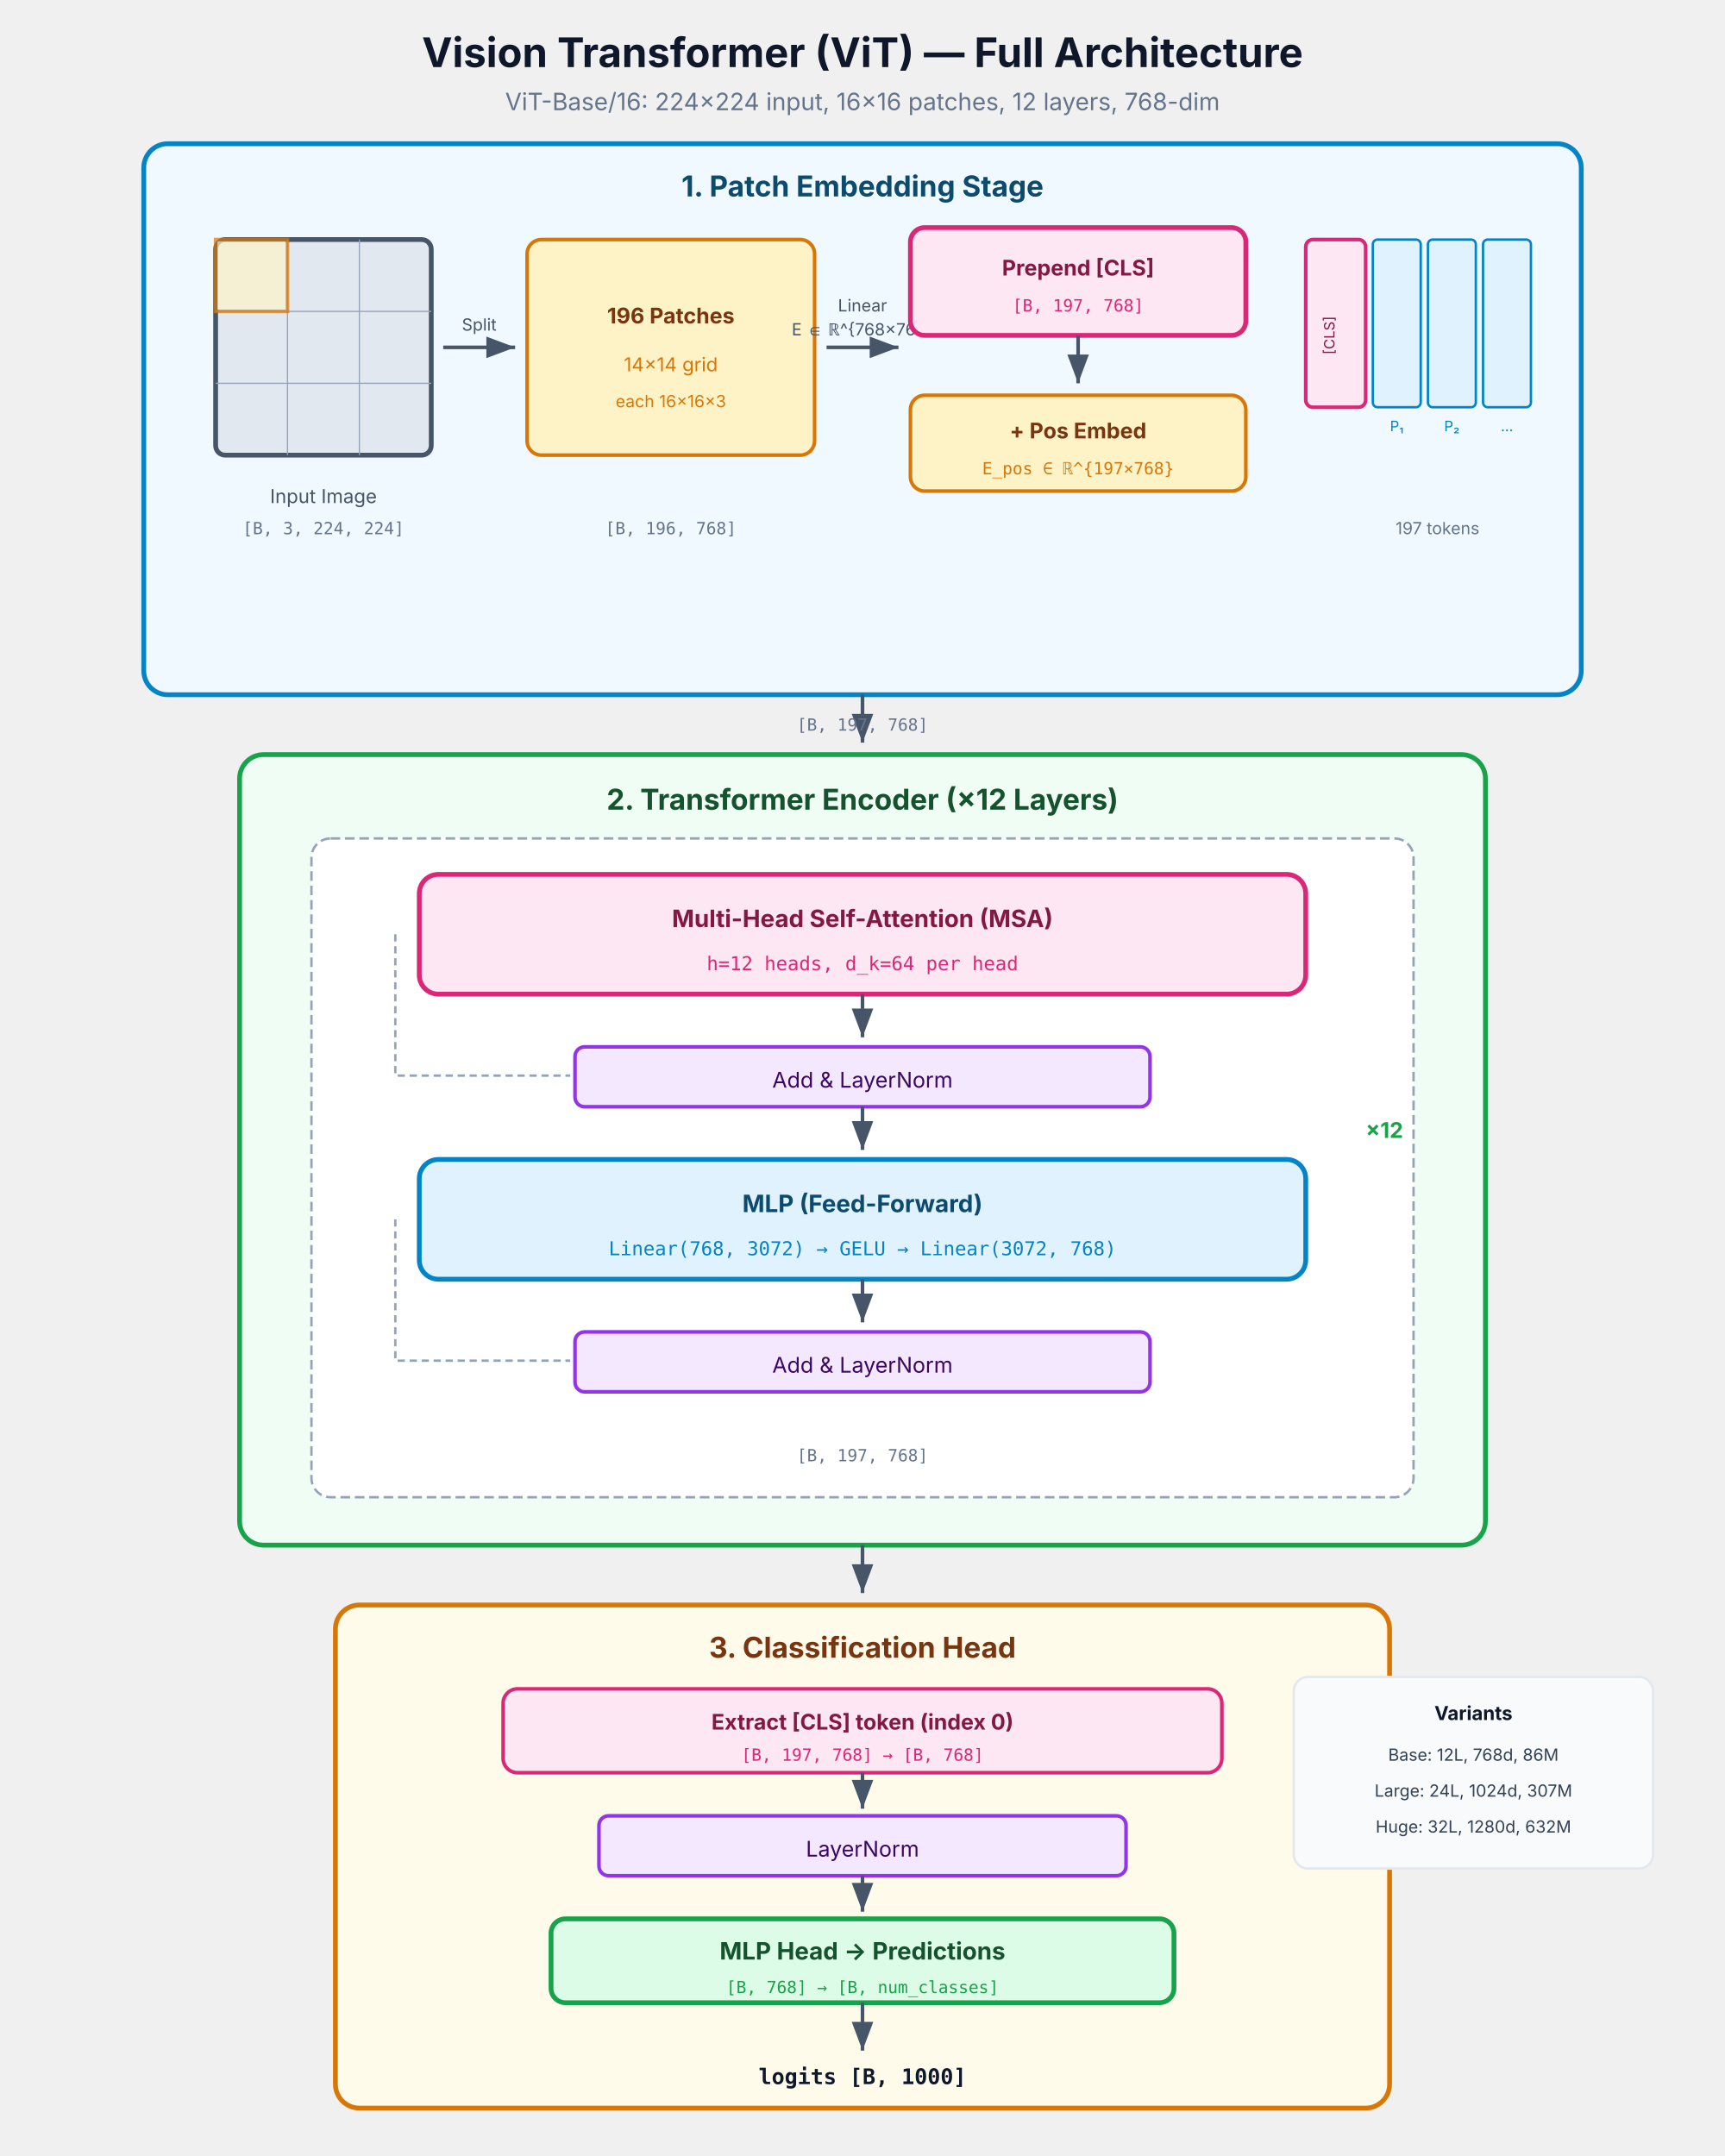
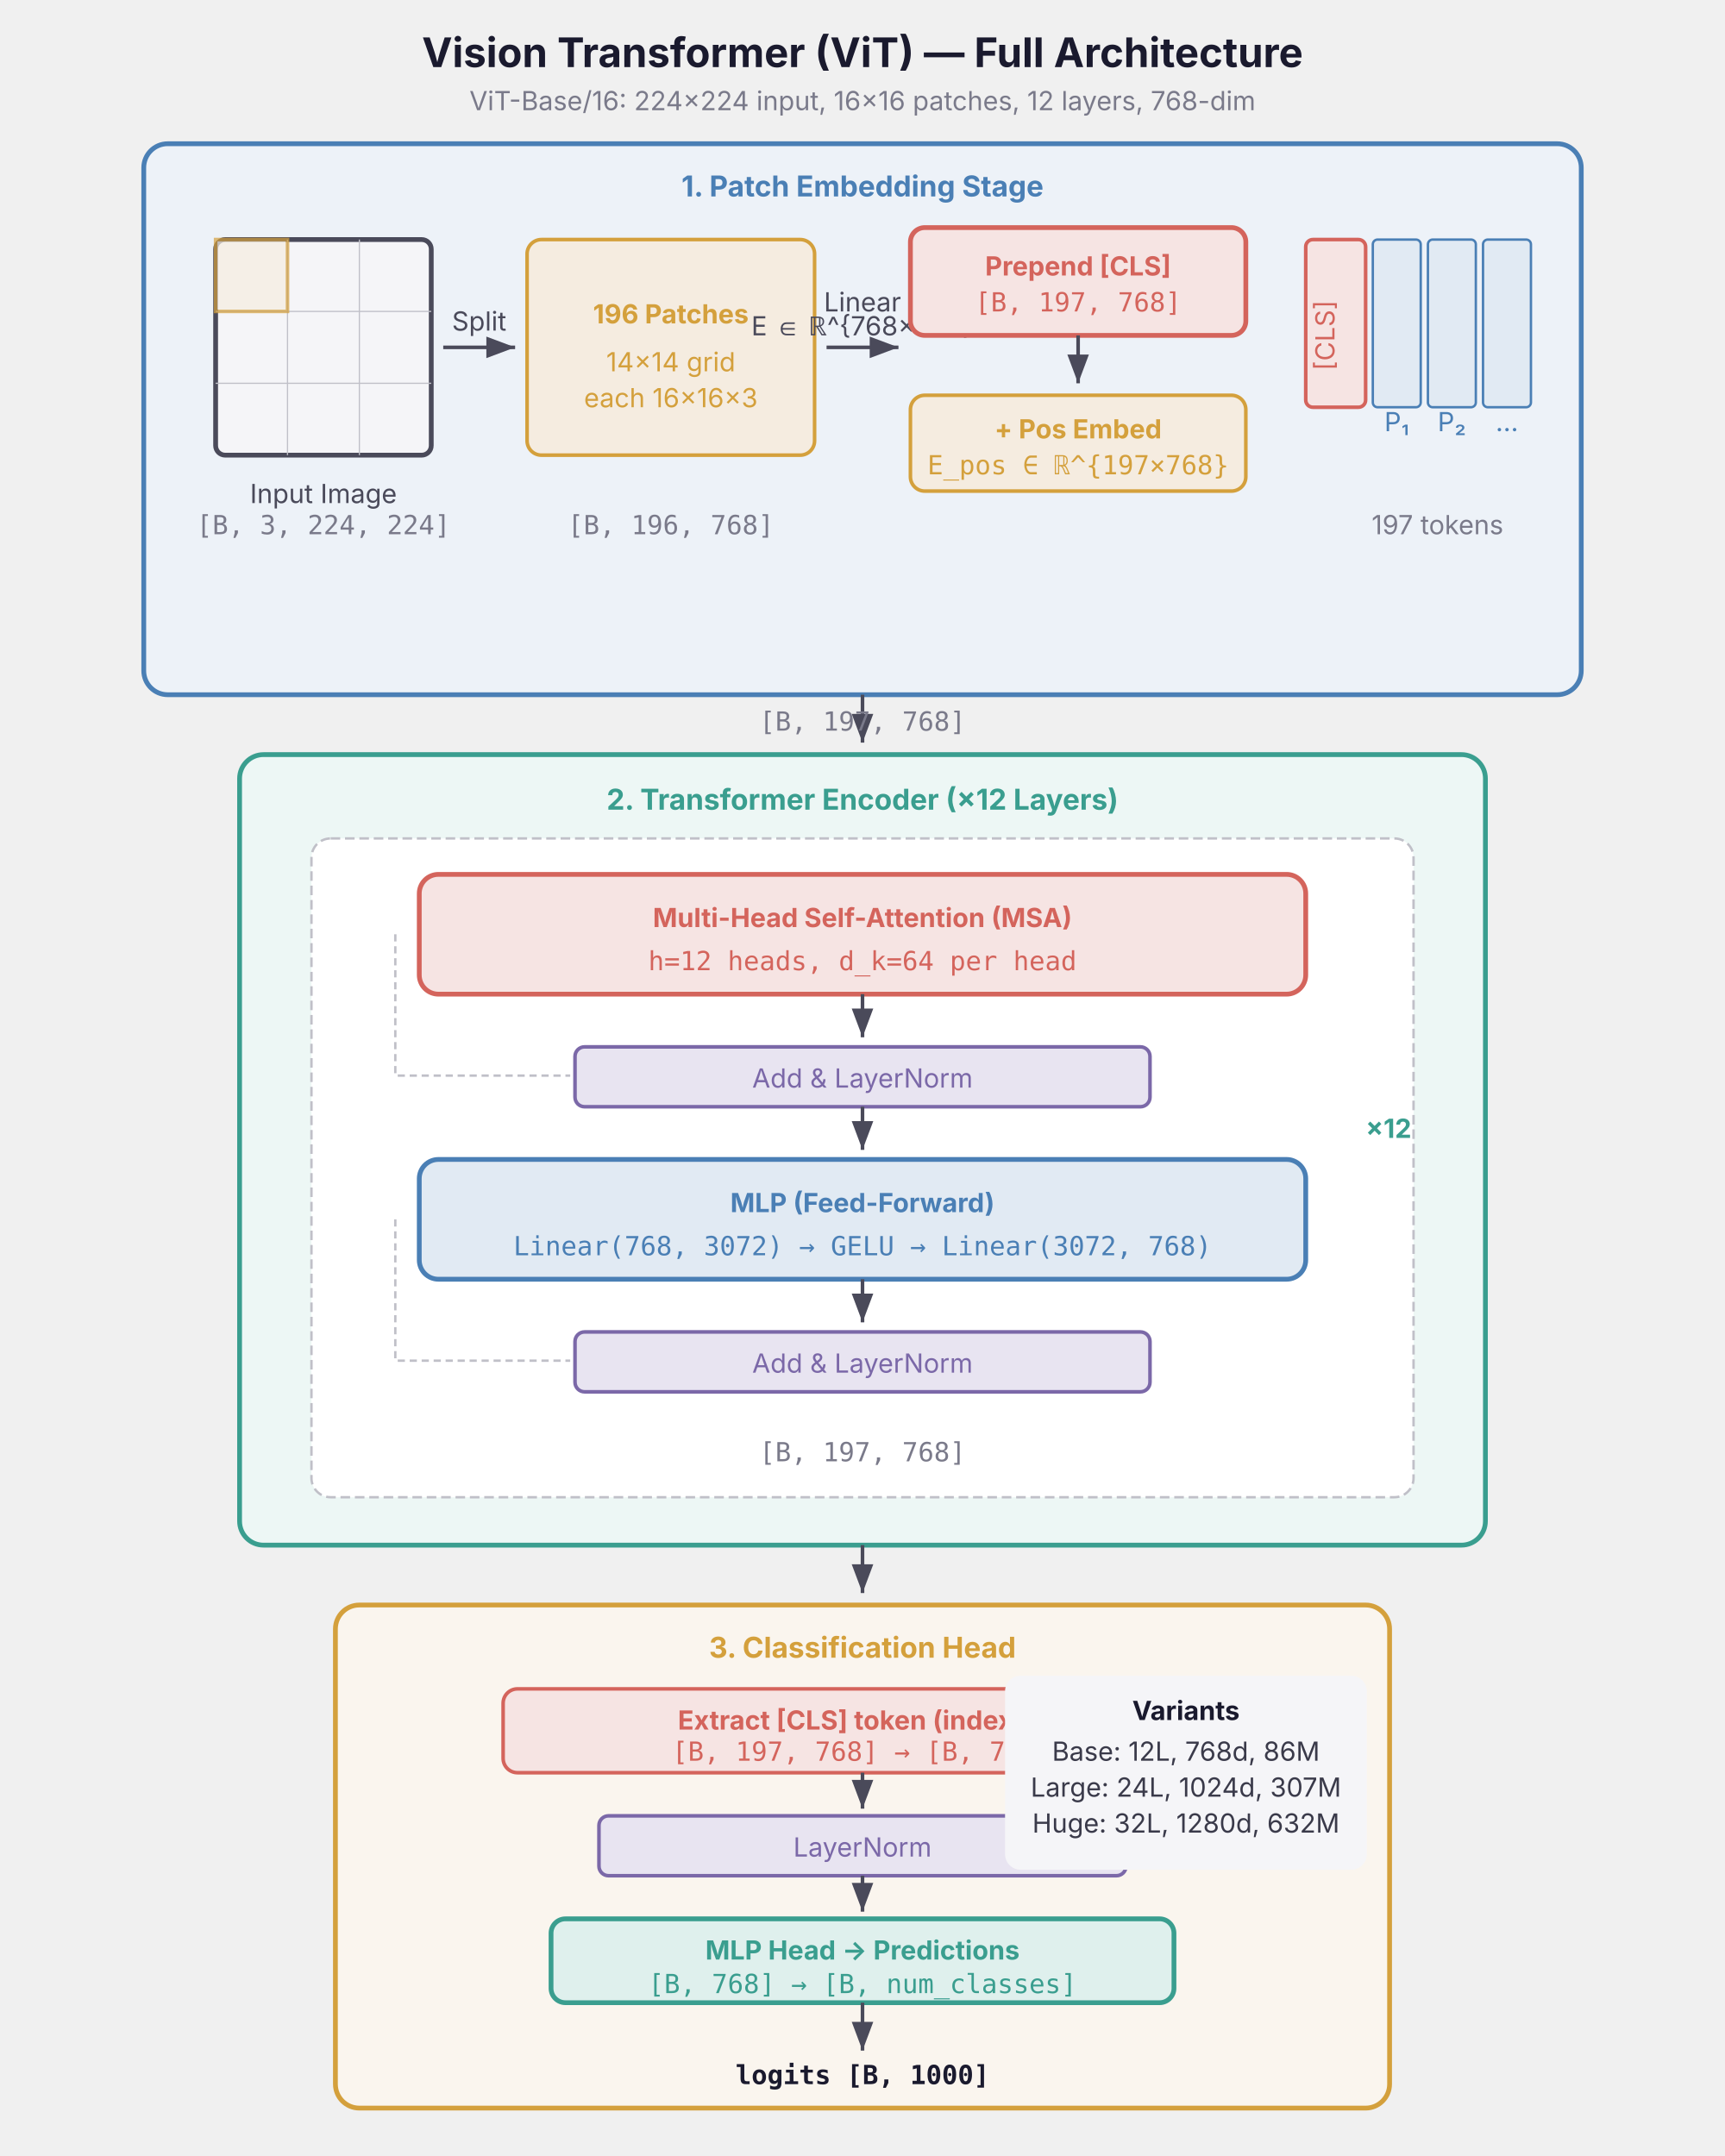
<svg xmlns="http://www.w3.org/2000/svg" viewBox="0 0 720 900" font-family="Inter, Helvetica, Arial, sans-serif">
  <defs>
    <marker id="a" markerWidth="8" markerHeight="6" refX="8" refY="3" orient="auto">
-       <path d="M0,0 L8,3 L0,6 Z" fill="#475569" />
+       <path d="M0,0 L8,3 L0,6 Z" fill="#4a4a5a" />
    </marker>
  </defs>
-   <text x="360" y="28" text-anchor="middle" font-size="17" font-weight="bold" fill="#0f172a">Vision Transformer (ViT) — Full Architecture</text>
-   <text x="360" y="46" text-anchor="middle" font-size="10" fill="#64748b">ViT-Base/16: 224×224 input, 16×16 patches, 12 layers, 768-dim</text>
-   <rect x="60" y="60" width="600" height="230" rx="10" fill="#f0f9ff" stroke="#0284c7" stroke-width="2" />
-   <text x="360" y="82" text-anchor="middle" font-size="12" font-weight="bold" fill="#0c4a6e">1. Patch Embedding Stage</text>
-   <rect x="90" y="100" width="90" height="90" rx="4" fill="#e2e8f0" stroke="#475569" stroke-width="2" />
-   <g stroke="#94a3b8" stroke-width="0.5">
+   <text x="360" y="28" text-anchor="middle" font-size="17" font-weight="bold" fill="#1a1a2e">Vision Transformer (ViT) — Full Architecture</text>
+   <text x="360" y="46" text-anchor="middle" font-size="11" fill="#7a7a8a">ViT-Base/16: 224×224 input, 16×16 patches, 12 layers, 768-dim</text>
+   <rect x="60" y="60" width="600" height="230" rx="10" fill="#edf2f8" stroke="#4a7fb5" stroke-width="2" />
+   <text x="360" y="82" text-anchor="middle" font-size="12" font-weight="bold" fill="#4a7fb5">1. Patch Embedding Stage</text>
+   <rect x="90" y="100" width="90" height="90" rx="4" fill="#f5f5f8" stroke="#4a4a5a" stroke-width="2" />
+   <g stroke="#c0c0c8" stroke-width="0.5">
    <line x1="120" y1="100" x2="120" y2="190" />
    <line x1="150" y1="100" x2="150" y2="190" />
    <line x1="90" y1="130" x2="180" y2="130" />
    <line x1="90" y1="160" x2="180" y2="160" />
  </g>
-   <rect x="90" y="100" width="30" height="30" fill="#fef3c7" stroke="#d97706" stroke-width="1.5" opacity="0.7" />
-   <text x="135" y="210" text-anchor="middle" font-size="8" fill="#475569">Input Image</text>
-   <text x="135" y="223" text-anchor="middle" font-size="7" fill="#64748b" font-family="'SF Mono', Consolas, monospace">[B, 3, 224, 224]</text>
-   <line x1="185" y1="145" x2="215" y2="145" stroke="#475569" stroke-width="1.5" marker-end="url(#a)" />
-   <text x="200" y="138" text-anchor="middle" font-size="7" fill="#475569">Split</text>
-   <rect x="220" y="100" width="120" height="90" rx="6" fill="#fef3c7" stroke="#d97706" stroke-width="1.5" />
-   <text x="280" y="135" text-anchor="middle" font-size="9" font-weight="bold" fill="#78350f">196 Patches</text>
-   <text x="280" y="155" text-anchor="middle" font-size="8" fill="#d97706">14×14 grid</text>
-   <text x="280" y="170" text-anchor="middle" font-size="7" fill="#d97706">each 16×16×3</text>
-   <text x="280" y="223" text-anchor="middle" font-size="7" fill="#64748b" font-family="'SF Mono', Consolas, monospace">[B, 196, 768]</text>
-   <line x1="345" y1="145" x2="375" y2="145" stroke="#475569" stroke-width="1.5" marker-end="url(#a)" />
-   <text x="360" y="130" text-anchor="middle" font-size="7" fill="#475569">Linear</text>
-   <text x="360" y="140" text-anchor="middle" font-size="7" fill="#475569">E ∈ ℝ^{768×768}</text>
-   <rect x="380" y="95" width="140" height="45" rx="6" fill="#fce7f3" stroke="#db2777" stroke-width="2" />
-   <text x="450" y="115" text-anchor="middle" font-size="9" font-weight="bold" fill="#831843">Prepend [CLS]</text>
-   <text x="450" y="130" text-anchor="middle" font-size="7" fill="#db2777" font-family="'SF Mono', Consolas, monospace">[B, 197, 768]</text>
-   <line x1="450" y1="140" x2="450" y2="160" stroke="#475569" stroke-width="1.5" marker-end="url(#a)" />
-   <rect x="380" y="165" width="140" height="40" rx="6" fill="#fef3c7" stroke="#d97706" stroke-width="1.5" />
-   <text x="450" y="183" text-anchor="middle" font-size="9" font-weight="bold" fill="#78350f">+ Pos Embed</text>
-   <text x="450" y="198" text-anchor="middle" font-size="7" fill="#d97706" font-family="'SF Mono', Consolas, monospace">E_pos ∈ ℝ^{197×768}</text>
-   <rect x="545" y="100" width="25" height="70" rx="3" fill="#fce7f3" stroke="#db2777" stroke-width="1.5" />
-   <text x="557" y="140" text-anchor="middle" font-size="6" fill="#831843" transform="rotate(-90 557 140)">[CLS]</text>
-   <rect x="573" y="100" width="20" height="70" rx="2" fill="#e0f2fe" stroke="#0284c7" stroke-width="1" />
-   <rect x="596" y="100" width="20" height="70" rx="2" fill="#e0f2fe" stroke="#0284c7" stroke-width="1" />
-   <rect x="619" y="100" width="20" height="70" rx="2" fill="#e0f2fe" stroke="#0284c7" stroke-width="1" />
-   <text x="583" y="180" text-anchor="middle" font-size="6" fill="#0284c7">P₁</text>
-   <text x="606" y="180" text-anchor="middle" font-size="6" fill="#0284c7">P₂</text>
-   <text x="629" y="180" text-anchor="middle" font-size="6" fill="#0284c7">...</text>
-   <text x="600" y="223" text-anchor="middle" font-size="7" fill="#64748b">197 tokens</text>
-   <line x1="360" y1="290" x2="360" y2="310" stroke="#475569" stroke-width="1.5" marker-end="url(#a)" />
-   <text x="360" y="305" text-anchor="middle" font-size="7" fill="#64748b" font-family="'SF Mono', Consolas, monospace">[B, 197, 768]</text>
-   <rect x="100" y="315" width="520" height="330" rx="10" fill="#f0fdf4" stroke="#16a34a" stroke-width="2" />
-   <text x="360" y="338" text-anchor="middle" font-size="12" font-weight="bold" fill="#14532d">2. Transformer Encoder (×12 Layers)</text>
-   <rect x="130" y="350" width="460" height="275" rx="8" fill="#fff" stroke="#94a3b8" stroke-width="1" stroke-dasharray="4,2" />
-   <rect x="175" y="365" width="370" height="50" rx="8" fill="#fce7f3" stroke="#db2777" stroke-width="2" />
-   <text x="360" y="387" text-anchor="middle" font-size="10" font-weight="bold" fill="#831843">Multi-Head Self-Attention (MSA)</text>
-   <text x="360" y="405" text-anchor="middle" font-size="8" fill="#db2777" font-family="'SF Mono', Consolas, monospace">h=12 heads, d_k=64 per head</text>
-   <line x1="360" y1="415" x2="360" y2="433" stroke="#475569" stroke-width="1.5" marker-end="url(#a)" />
-   <rect x="240" y="437" width="240" height="25" rx="4" fill="#f3e8ff" stroke="#9333ea" stroke-width="1.5" />
-   <text x="360" y="454" text-anchor="middle" font-size="9" fill="#3b0764">Add &amp; LayerNorm</text>
-   <path d="M 165 390 L 165 449 L 238 449" fill="none" stroke="#94a3b8" stroke-width="1" stroke-dasharray="3,2" />
-   <line x1="360" y1="462" x2="360" y2="480" stroke="#475569" stroke-width="1.5" marker-end="url(#a)" />
-   <rect x="175" y="484" width="370" height="50" rx="8" fill="#e0f2fe" stroke="#0284c7" stroke-width="2" />
-   <text x="360" y="506" text-anchor="middle" font-size="10" font-weight="bold" fill="#0c4a6e">MLP (Feed-Forward)</text>
-   <text x="360" y="524" text-anchor="middle" font-size="8" fill="#0284c7" font-family="'SF Mono', Consolas, monospace">Linear(768, 3072) → GELU → Linear(3072, 768)</text>
-   <line x1="360" y1="534" x2="360" y2="552" stroke="#475569" stroke-width="1.5" marker-end="url(#a)" />
-   <rect x="240" y="556" width="240" height="25" rx="4" fill="#f3e8ff" stroke="#9333ea" stroke-width="1.5" />
-   <text x="360" y="573" text-anchor="middle" font-size="9" fill="#3b0764">Add &amp; LayerNorm</text>
-   <path d="M 165 509 L 165 568 L 238 568" fill="none" stroke="#94a3b8" stroke-width="1" stroke-dasharray="3,2" />
-   <text x="570" y="475" font-size="9" font-weight="bold" fill="#16a34a">×12</text>
-   <text x="360" y="610" text-anchor="middle" font-size="7" fill="#64748b" font-family="'SF Mono', Consolas, monospace">[B, 197, 768]</text>
-   <line x1="360" y1="645" x2="360" y2="665" stroke="#475569" stroke-width="1.5" marker-end="url(#a)" />
-   <rect x="140" y="670" width="440" height="210" rx="10" fill="#fffbeb" stroke="#d97706" stroke-width="2" />
-   <text x="360" y="692" text-anchor="middle" font-size="12" font-weight="bold" fill="#78350f">3. Classification Head</text>
-   <rect x="210" y="705" width="300" height="35" rx="6" fill="#fce7f3" stroke="#db2777" stroke-width="1.5" />
-   <text x="360" y="722" text-anchor="middle" font-size="9" font-weight="bold" fill="#831843">Extract [CLS] token (index 0)</text>
-   <text x="360" y="735" text-anchor="middle" font-size="7" fill="#db2777" font-family="'SF Mono', Consolas, monospace">[B, 197, 768] → [B, 768]</text>
-   <line x1="360" y1="740" x2="360" y2="755" stroke="#475569" stroke-width="1.5" marker-end="url(#a)" />
-   <rect x="250" y="758" width="220" height="25" rx="4" fill="#f3e8ff" stroke="#9333ea" stroke-width="1.5" />
-   <text x="360" y="775" text-anchor="middle" font-size="9" fill="#3b0764">LayerNorm</text>
-   <line x1="360" y1="783" x2="360" y2="798" stroke="#475569" stroke-width="1.5" marker-end="url(#a)" />
-   <rect x="230" y="801" width="260" height="35" rx="6" fill="#dcfce7" stroke="#16a34a" stroke-width="2" />
-   <text x="360" y="818" text-anchor="middle" font-size="10" font-weight="bold" fill="#14532d">MLP Head → Predictions</text>
-   <text x="360" y="832" text-anchor="middle" font-size="7" fill="#16a34a" font-family="'SF Mono', Consolas, monospace">[B, 768] → [B, num_classes]</text>
-   <line x1="360" y1="836" x2="360" y2="856" stroke="#475569" stroke-width="1.5" marker-end="url(#a)" />
-   <text x="360" y="870" text-anchor="middle" font-size="9" font-weight="bold" fill="#0f172a" font-family="'SF Mono', Consolas, monospace">logits [B, 1000]</text>
-   <rect x="540" y="700" width="150" height="80" rx="6" fill="#f8fafc" stroke="#e2e8f0" stroke-width="1" />
-   <text x="615" y="718" text-anchor="middle" font-size="8" font-weight="bold" fill="#0f172a">Variants</text>
-   <text x="615" y="735" text-anchor="middle" font-size="7" fill="#334155">Base: 12L, 768d, 86M</text>
-   <text x="615" y="750" text-anchor="middle" font-size="7" fill="#334155">Large: 24L, 1024d, 307M</text>
-   <text x="615" y="765" text-anchor="middle" font-size="7" fill="#334155">Huge: 32L, 1280d, 632M</text>
+   <rect x="90" y="100" width="30" height="30" fill="#f5ece0" stroke="#d4a03c" stroke-width="1.5" opacity="0.7" />
+   <text x="135" y="210" text-anchor="middle" font-size="11" fill="#4a4a5a">Input Image</text>
+   <text x="135" y="223" text-anchor="middle" font-size="11" fill="#7a7a8a" font-family="'JetBrains Mono', 'Fira Code', monospace">[B, 3, 224, 224]</text>
+   <line x1="185" y1="145" x2="215" y2="145" stroke="#4a4a5a" stroke-width="1.5" marker-end="url(#a)" />
+   <text x="200" y="138" text-anchor="middle" font-size="11" fill="#4a4a5a">Split</text>
+   <rect x="220" y="100" width="120" height="90" rx="6" fill="#f5ece0" stroke="#d4a03c" stroke-width="1.5" />
+   <text x="280" y="135" text-anchor="middle" font-size="11" font-weight="bold" fill="#d4a03c">196 Patches</text>
+   <text x="280" y="155" text-anchor="middle" font-size="11" fill="#d4a03c">14×14 grid</text>
+   <text x="280" y="170" text-anchor="middle" font-size="11" fill="#d4a03c">each 16×16×3</text>
+   <text x="280" y="223" text-anchor="middle" font-size="11" fill="#7a7a8a" font-family="'JetBrains Mono', 'Fira Code', monospace">[B, 196, 768]</text>
+   <line x1="345" y1="145" x2="375" y2="145" stroke="#4a4a5a" stroke-width="1.5" marker-end="url(#a)" />
+   <text x="360" y="130" text-anchor="middle" font-size="11" fill="#4a4a5a">Linear</text>
+   <text x="360" y="140" text-anchor="middle" font-size="11" fill="#4a4a5a">E ∈ ℝ^{768×768}</text>
+   <rect x="380" y="95" width="140" height="45" rx="6" fill="#f6e4e3" stroke="#d4645c" stroke-width="2" />
+   <text x="450" y="115" text-anchor="middle" font-size="11" font-weight="bold" fill="#d4645c">Prepend [CLS]</text>
+   <text x="450" y="130" text-anchor="middle" font-size="11" fill="#d4645c" font-family="'JetBrains Mono', 'Fira Code', monospace">[B, 197, 768]</text>
+   <line x1="450" y1="140" x2="450" y2="160" stroke="#4a4a5a" stroke-width="1.5" marker-end="url(#a)" />
+   <rect x="380" y="165" width="140" height="40" rx="6" fill="#f5ece0" stroke="#d4a03c" stroke-width="1.5" />
+   <text x="450" y="183" text-anchor="middle" font-size="11" font-weight="bold" fill="#d4a03c">+ Pos Embed</text>
+   <text x="450" y="198" text-anchor="middle" font-size="11" fill="#d4a03c" font-family="'JetBrains Mono', 'Fira Code', monospace">E_pos ∈ ℝ^{197×768}</text>
+   <rect x="545" y="100" width="25" height="70" rx="3" fill="#f6e4e3" stroke="#d4645c" stroke-width="1.5" />
+   <text x="557" y="140" text-anchor="middle" font-size="11" fill="#d4645c" transform="rotate(-90 557 140)">[CLS]</text>
+   <rect x="573" y="100" width="20" height="70" rx="2" fill="#e1eaf3" stroke="#4a7fb5" stroke-width="1" />
+   <rect x="596" y="100" width="20" height="70" rx="2" fill="#e1eaf3" stroke="#4a7fb5" stroke-width="1" />
+   <rect x="619" y="100" width="20" height="70" rx="2" fill="#e1eaf3" stroke="#4a7fb5" stroke-width="1" />
+   <text x="583" y="180" text-anchor="middle" font-size="11" fill="#4a7fb5">P₁</text>
+   <text x="606" y="180" text-anchor="middle" font-size="11" fill="#4a7fb5">P₂</text>
+   <text x="629" y="180" text-anchor="middle" font-size="11" fill="#4a7fb5">...</text>
+   <text x="600" y="223" text-anchor="middle" font-size="11" fill="#7a7a8a">197 tokens</text>
+   <line x1="360" y1="290" x2="360" y2="310" stroke="#4a4a5a" stroke-width="1.5" marker-end="url(#a)" />
+   <text x="360" y="305" text-anchor="middle" font-size="11" fill="#7a7a8a" font-family="'JetBrains Mono', 'Fira Code', monospace">[B, 197, 768]</text>
+   <rect x="100" y="315" width="520" height="330" rx="10" fill="#edf7f5" stroke="#3a9e8f" stroke-width="2" />
+   <text x="360" y="338" text-anchor="middle" font-size="12" font-weight="bold" fill="#3a9e8f">2. Transformer Encoder (×12 Layers)</text>
+   <rect x="130" y="350" width="460" height="275" rx="8" fill="#fff" stroke="#c0c0c8" stroke-width="1" stroke-dasharray="4,2" />
+   <rect x="175" y="365" width="370" height="50" rx="8" fill="#f6e4e3" stroke="#d4645c" stroke-width="2" />
+   <text x="360" y="387" text-anchor="middle" font-size="11" font-weight="bold" fill="#d4645c">Multi-Head Self-Attention (MSA)</text>
+   <text x="360" y="405" text-anchor="middle" font-size="11" fill="#d4645c" font-family="'JetBrains Mono', 'Fira Code', monospace">h=12 heads, d_k=64 per head</text>
+   <line x1="360" y1="415" x2="360" y2="433" stroke="#4a4a5a" stroke-width="1.5" marker-end="url(#a)" />
+   <rect x="240" y="437" width="240" height="25" rx="4" fill="#e8e4f1" stroke="#7b68a8" stroke-width="1.5" />
+   <text x="360" y="454" text-anchor="middle" font-size="11" fill="#7b68a8">Add &amp; LayerNorm</text>
+   <path d="M 165 390 L 165 449 L 238 449" fill="none" stroke="#c0c0c8" stroke-width="1" stroke-dasharray="3,2" />
+   <line x1="360" y1="462" x2="360" y2="480" stroke="#4a4a5a" stroke-width="1.5" marker-end="url(#a)" />
+   <rect x="175" y="484" width="370" height="50" rx="8" fill="#e1eaf3" stroke="#4a7fb5" stroke-width="2" />
+   <text x="360" y="506" text-anchor="middle" font-size="11" font-weight="bold" fill="#4a7fb5">MLP (Feed-Forward)</text>
+   <text x="360" y="524" text-anchor="middle" font-size="11" fill="#4a7fb5" font-family="'JetBrains Mono', 'Fira Code', monospace">Linear(768, 3072) → GELU → Linear(3072, 768)</text>
+   <line x1="360" y1="534" x2="360" y2="552" stroke="#4a4a5a" stroke-width="1.5" marker-end="url(#a)" />
+   <rect x="240" y="556" width="240" height="25" rx="4" fill="#e8e4f1" stroke="#7b68a8" stroke-width="1.5" />
+   <text x="360" y="573" text-anchor="middle" font-size="11" fill="#7b68a8">Add &amp; LayerNorm</text>
+   <path d="M 165 509 L 165 568 L 238 568" fill="none" stroke="#c0c0c8" stroke-width="1" stroke-dasharray="3,2" />
+   <text x="570" y="475" font-size="11" font-weight="bold" fill="#3a9e8f">×12</text>
+   <text x="360" y="610" text-anchor="middle" font-size="11" fill="#7a7a8a" font-family="'JetBrains Mono', 'Fira Code', monospace">[B, 197, 768]</text>
+   <line x1="360" y1="645" x2="360" y2="665" stroke="#4a4a5a" stroke-width="1.5" marker-end="url(#a)" />
+   <rect x="140" y="670" width="440" height="210" rx="10" fill="#faf5ee" stroke="#d4a03c" stroke-width="2" />
+   <text x="360" y="692" text-anchor="middle" font-size="12" font-weight="bold" fill="#d4a03c">3. Classification Head</text>
+   <rect x="210" y="705" width="300" height="35" rx="6" fill="#f6e4e3" stroke="#d4645c" stroke-width="1.5" />
+   <text x="360" y="722" text-anchor="middle" font-size="11" font-weight="bold" fill="#d4645c">Extract [CLS] token (index 0)</text>
+   <text x="360" y="735" text-anchor="middle" font-size="11" fill="#d4645c" font-family="'JetBrains Mono', 'Fira Code', monospace">[B, 197, 768] → [B, 768]</text>
+   <line x1="360" y1="740" x2="360" y2="755" stroke="#4a4a5a" stroke-width="1.5" marker-end="url(#a)" />
+   <rect x="250" y="758" width="220" height="25" rx="4" fill="#e8e4f1" stroke="#7b68a8" stroke-width="1.5" />
+   <text x="360" y="775" text-anchor="middle" font-size="11" fill="#7b68a8">LayerNorm</text>
+   <line x1="360" y1="783" x2="360" y2="798" stroke="#4a4a5a" stroke-width="1.5" marker-end="url(#a)" />
+   <rect x="230" y="801" width="260" height="35" rx="6" fill="#dff0ed" stroke="#3a9e8f" stroke-width="2" />
+   <text x="360" y="818" text-anchor="middle" font-size="11" font-weight="bold" fill="#3a9e8f">MLP Head → Predictions</text>
+   <text x="360" y="832" text-anchor="middle" font-size="11" fill="#3a9e8f" font-family="'JetBrains Mono', 'Fira Code', monospace">[B, 768] → [B, num_classes]</text>
+   <line x1="360" y1="836" x2="360" y2="856" stroke="#4a4a5a" stroke-width="1.5" marker-end="url(#a)" />
+   <text x="360" y="870" text-anchor="middle" font-size="11" font-weight="bold" fill="#1a1a2e" font-family="'JetBrains Mono', 'Fira Code', monospace">logits [B, 1000]</text>
+   <rect x="420" y="700" width="150" height="80" rx="6" fill="#f5f5f8" stroke="#f5f5f8" stroke-width="1" />
+   <text x="495" y="718" text-anchor="middle" font-size="11" font-weight="bold" fill="#1a1a2e">Variants</text>
+   <text x="495" y="735" text-anchor="middle" font-size="11" fill="#3a3a4a">Base: 12L, 768d, 86M</text>
+   <text x="495" y="750" text-anchor="middle" font-size="11" fill="#3a3a4a">Large: 24L, 1024d, 307M</text>
+   <text x="495" y="765" text-anchor="middle" font-size="11" fill="#3a3a4a">Huge: 32L, 1280d, 632M</text>
</svg>
